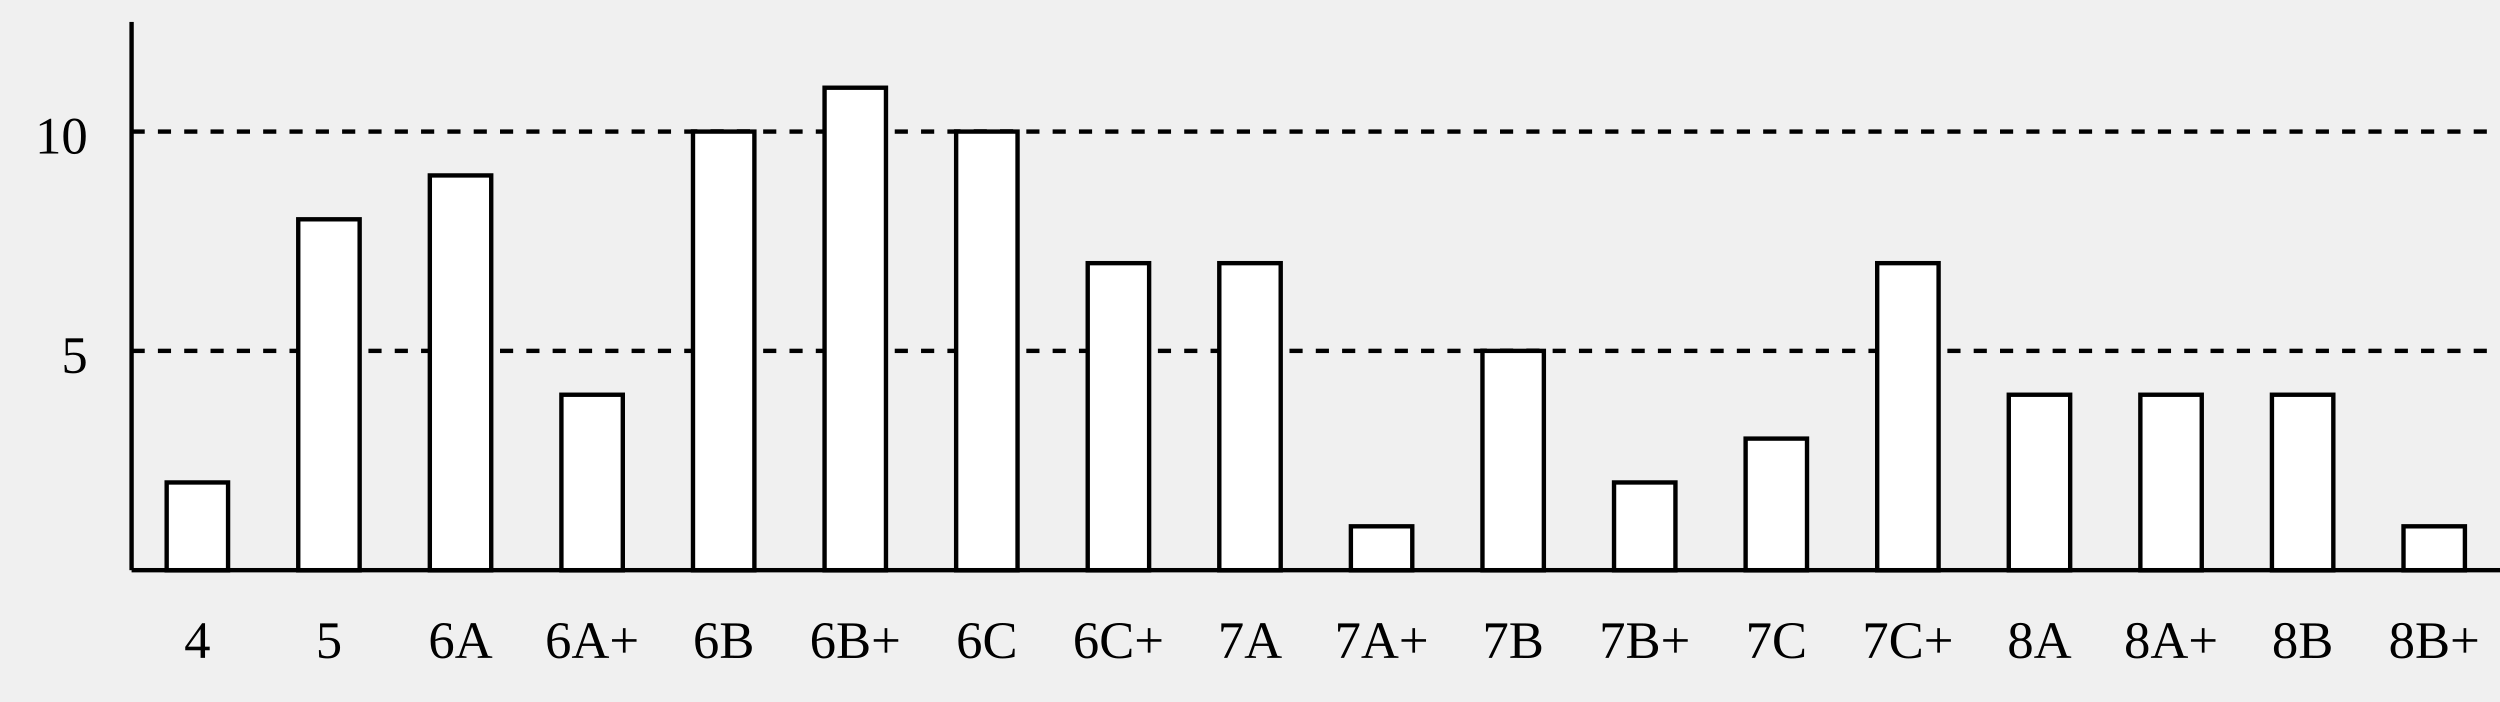
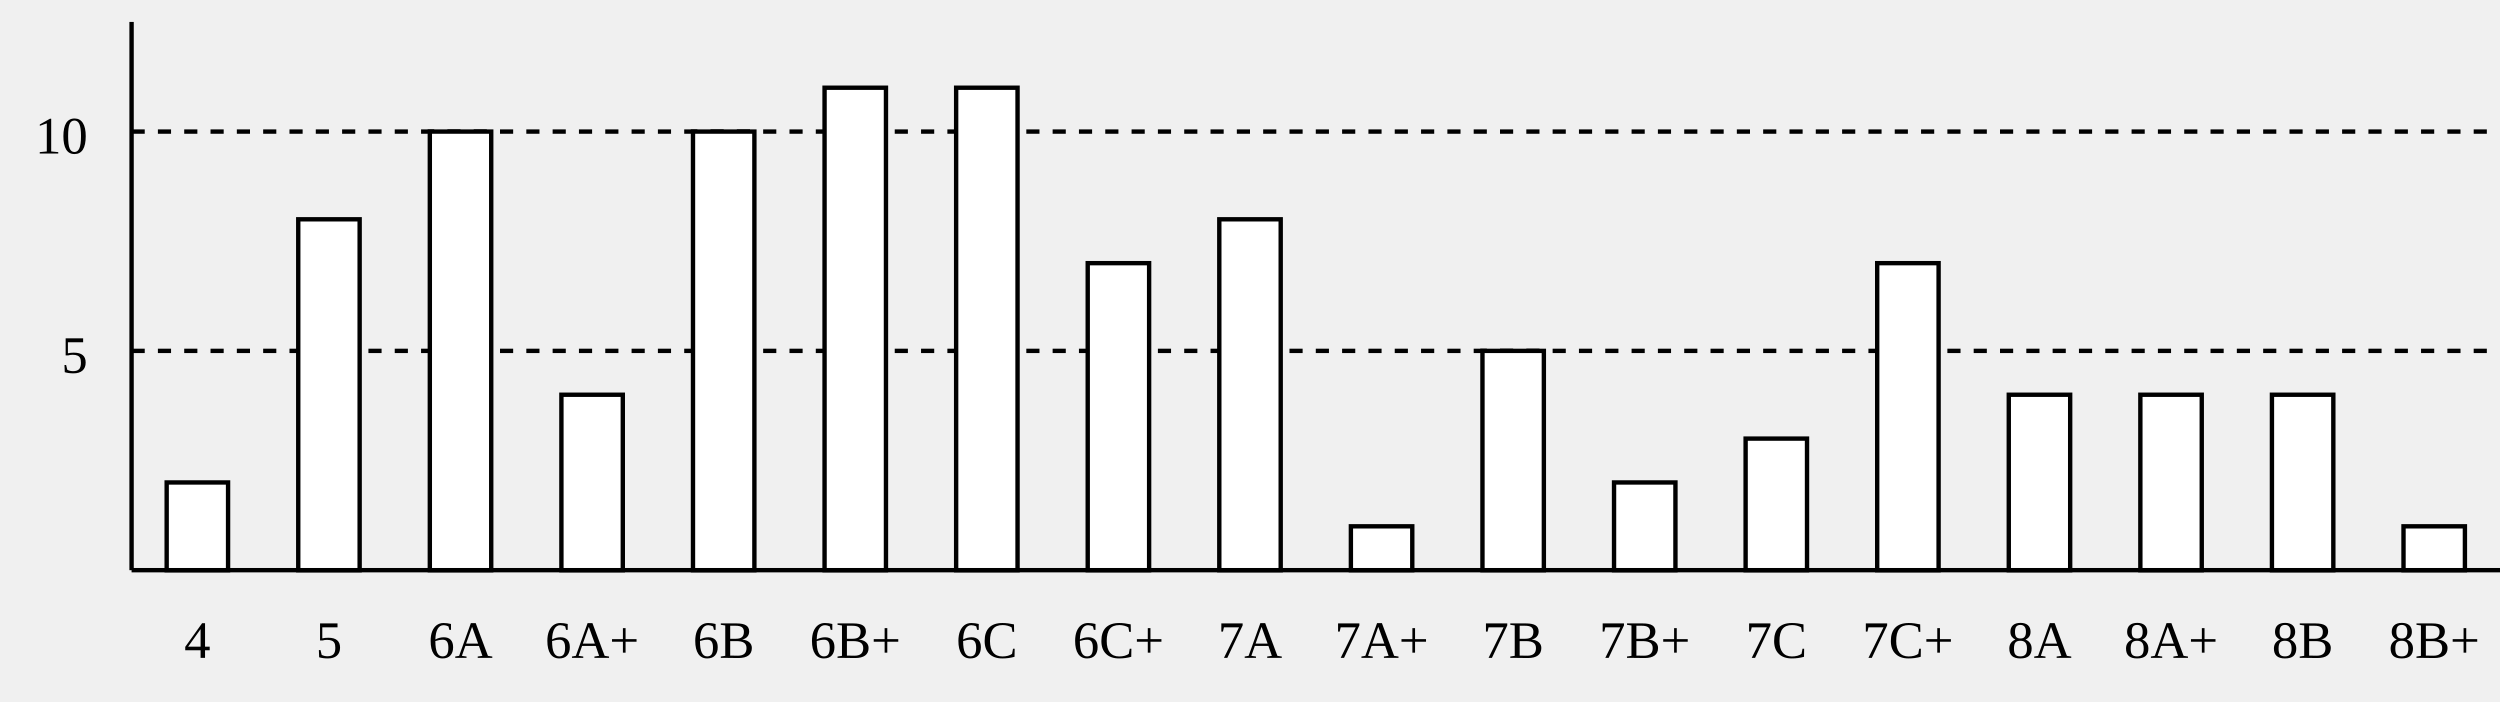
<svg xmlns="http://www.w3.org/2000/svg" width="570" height="160" version="1.1">
  <text x="20" y="35" text-anchor="end">10</text>
  <text x="20" y="85" text-anchor="end">5</text>
  <path d="M30 130 v-125" stroke="black" fill="none" stroke-width="1" />
  <path d="M30 130 h570" stroke="black" fill="none" stroke-width="1" />
  <path d="M30 80 h570" stroke="black" fill="none" stroke-width="1" stroke-dasharray="3" />
  <path d="M30 30 h570" stroke="black" fill="none" stroke-width="1" stroke-dasharray="3" />
  <a href="./boulders/?grade=4">
    <path d="M45 130 h-7 v-20 h14 v20 z" stroke="black" fill="white" stroke-width="1" />
    <text x="45" y="150" text-anchor="middle">4</text>
  </a>
  <a href="./boulders/?grade=5">
    <path d="M75 130 h-7 v-80 h14 v80 z" stroke="black" fill="white" stroke-width="1" />
    <text x="75" y="150" text-anchor="middle">5</text>
  </a>
  <a href="./boulders/?grade=6A">
-     <path d="M105 130 h-7 v-90 h14 v90 z" stroke="black" fill="white" stroke-width="1" />
+     <path d="M105 130 h-7 v-100 h14 v100 z" stroke="black" fill="white" stroke-width="1" />
    <text x="105" y="150" text-anchor="middle">6A</text>
  </a>
  <a href="./boulders/?grade=6A%2B">
    <path d="M135 130 h-7 v-40 h14 v40 z" stroke="black" fill="white" stroke-width="1" />
    <text x="135" y="150" text-anchor="middle">6A+</text>
  </a>
  <a href="./boulders/?grade=6B">
    <path d="M165 130 h-7 v-100 h14 v100 z" stroke="black" fill="white" stroke-width="1" />
    <text x="165" y="150" text-anchor="middle">6B</text>
  </a>
  <a href="./boulders/?grade=6B%2B">
    <path d="M195 130 h-7 v-110 h14 v110 z" stroke="black" fill="white" stroke-width="1" />
    <text x="195" y="150" text-anchor="middle">6B+</text>
  </a>
  <a href="./boulders/?grade=6C">
-     <path d="M225 130 h-7 v-100 h14 v100 z" stroke="black" fill="white" stroke-width="1" />
+     <path d="M225 130 h-7 v-110 h14 v110 z" stroke="black" fill="white" stroke-width="1" />
    <text x="225" y="150" text-anchor="middle">6C</text>
  </a>
  <a href="./boulders/?grade=6C%2B">
    <path d="M255 130 h-7 v-70 h14 v70 z" stroke="black" fill="white" stroke-width="1" />
    <text x="255" y="150" text-anchor="middle">6C+</text>
  </a>
  <a href="./boulders/?grade=7A">
-     <path d="M285 130 h-7 v-70 h14 v70 z" stroke="black" fill="white" stroke-width="1" />
+     <path d="M285 130 h-7 v-80 h14 v80 z" stroke="black" fill="white" stroke-width="1" />
    <text x="285" y="150" text-anchor="middle">7A</text>
  </a>
  <a href="./boulders/?grade=7A%2B">
    <path d="M315 130 h-7 v-10 h14 v10 z" stroke="black" fill="white" stroke-width="1" />
    <text x="315" y="150" text-anchor="middle">7A+</text>
  </a>
  <a href="./boulders/?grade=7B">
    <path d="M345 130 h-7 v-50 h14 v50 z" stroke="black" fill="white" stroke-width="1" />
    <text x="345" y="150" text-anchor="middle">7B</text>
  </a>
  <a href="./boulders/?grade=7B%2B">
    <path d="M375 130 h-7 v-20 h14 v20 z" stroke="black" fill="white" stroke-width="1" />
    <text x="375" y="150" text-anchor="middle">7B+</text>
  </a>
  <a href="./boulders/?grade=7C">
    <path d="M405 130 h-7 v-30 h14 v30 z" stroke="black" fill="white" stroke-width="1" />
    <text x="405" y="150" text-anchor="middle">7C</text>
  </a>
  <a href="./boulders/?grade=7C%2B">
    <path d="M435 130 h-7 v-70 h14 v70 z" stroke="black" fill="white" stroke-width="1" />
    <text x="435" y="150" text-anchor="middle">7C+</text>
  </a>
  <a href="./boulders/?grade=8A">
    <path d="M465 130 h-7 v-40 h14 v40 z" stroke="black" fill="white" stroke-width="1" />
    <text x="465" y="150" text-anchor="middle">8A</text>
  </a>
  <a href="./boulders/?grade=8A%2B">
    <path d="M495 130 h-7 v-40 h14 v40 z" stroke="black" fill="white" stroke-width="1" />
    <text x="495" y="150" text-anchor="middle">8A+</text>
  </a>
  <a href="./boulders/?grade=8B">
    <path d="M525 130 h-7 v-40 h14 v40 z" stroke="black" fill="white" stroke-width="1" />
    <text x="525" y="150" text-anchor="middle">8B</text>
  </a>
  <a href="./boulders/?grade=8B%2B">
    <path d="M555 130 h-7 v-10 h14 v10 z" stroke="black" fill="white" stroke-width="1" />
    <text x="555" y="150" text-anchor="middle">8B+</text>
  </a>
</svg>
